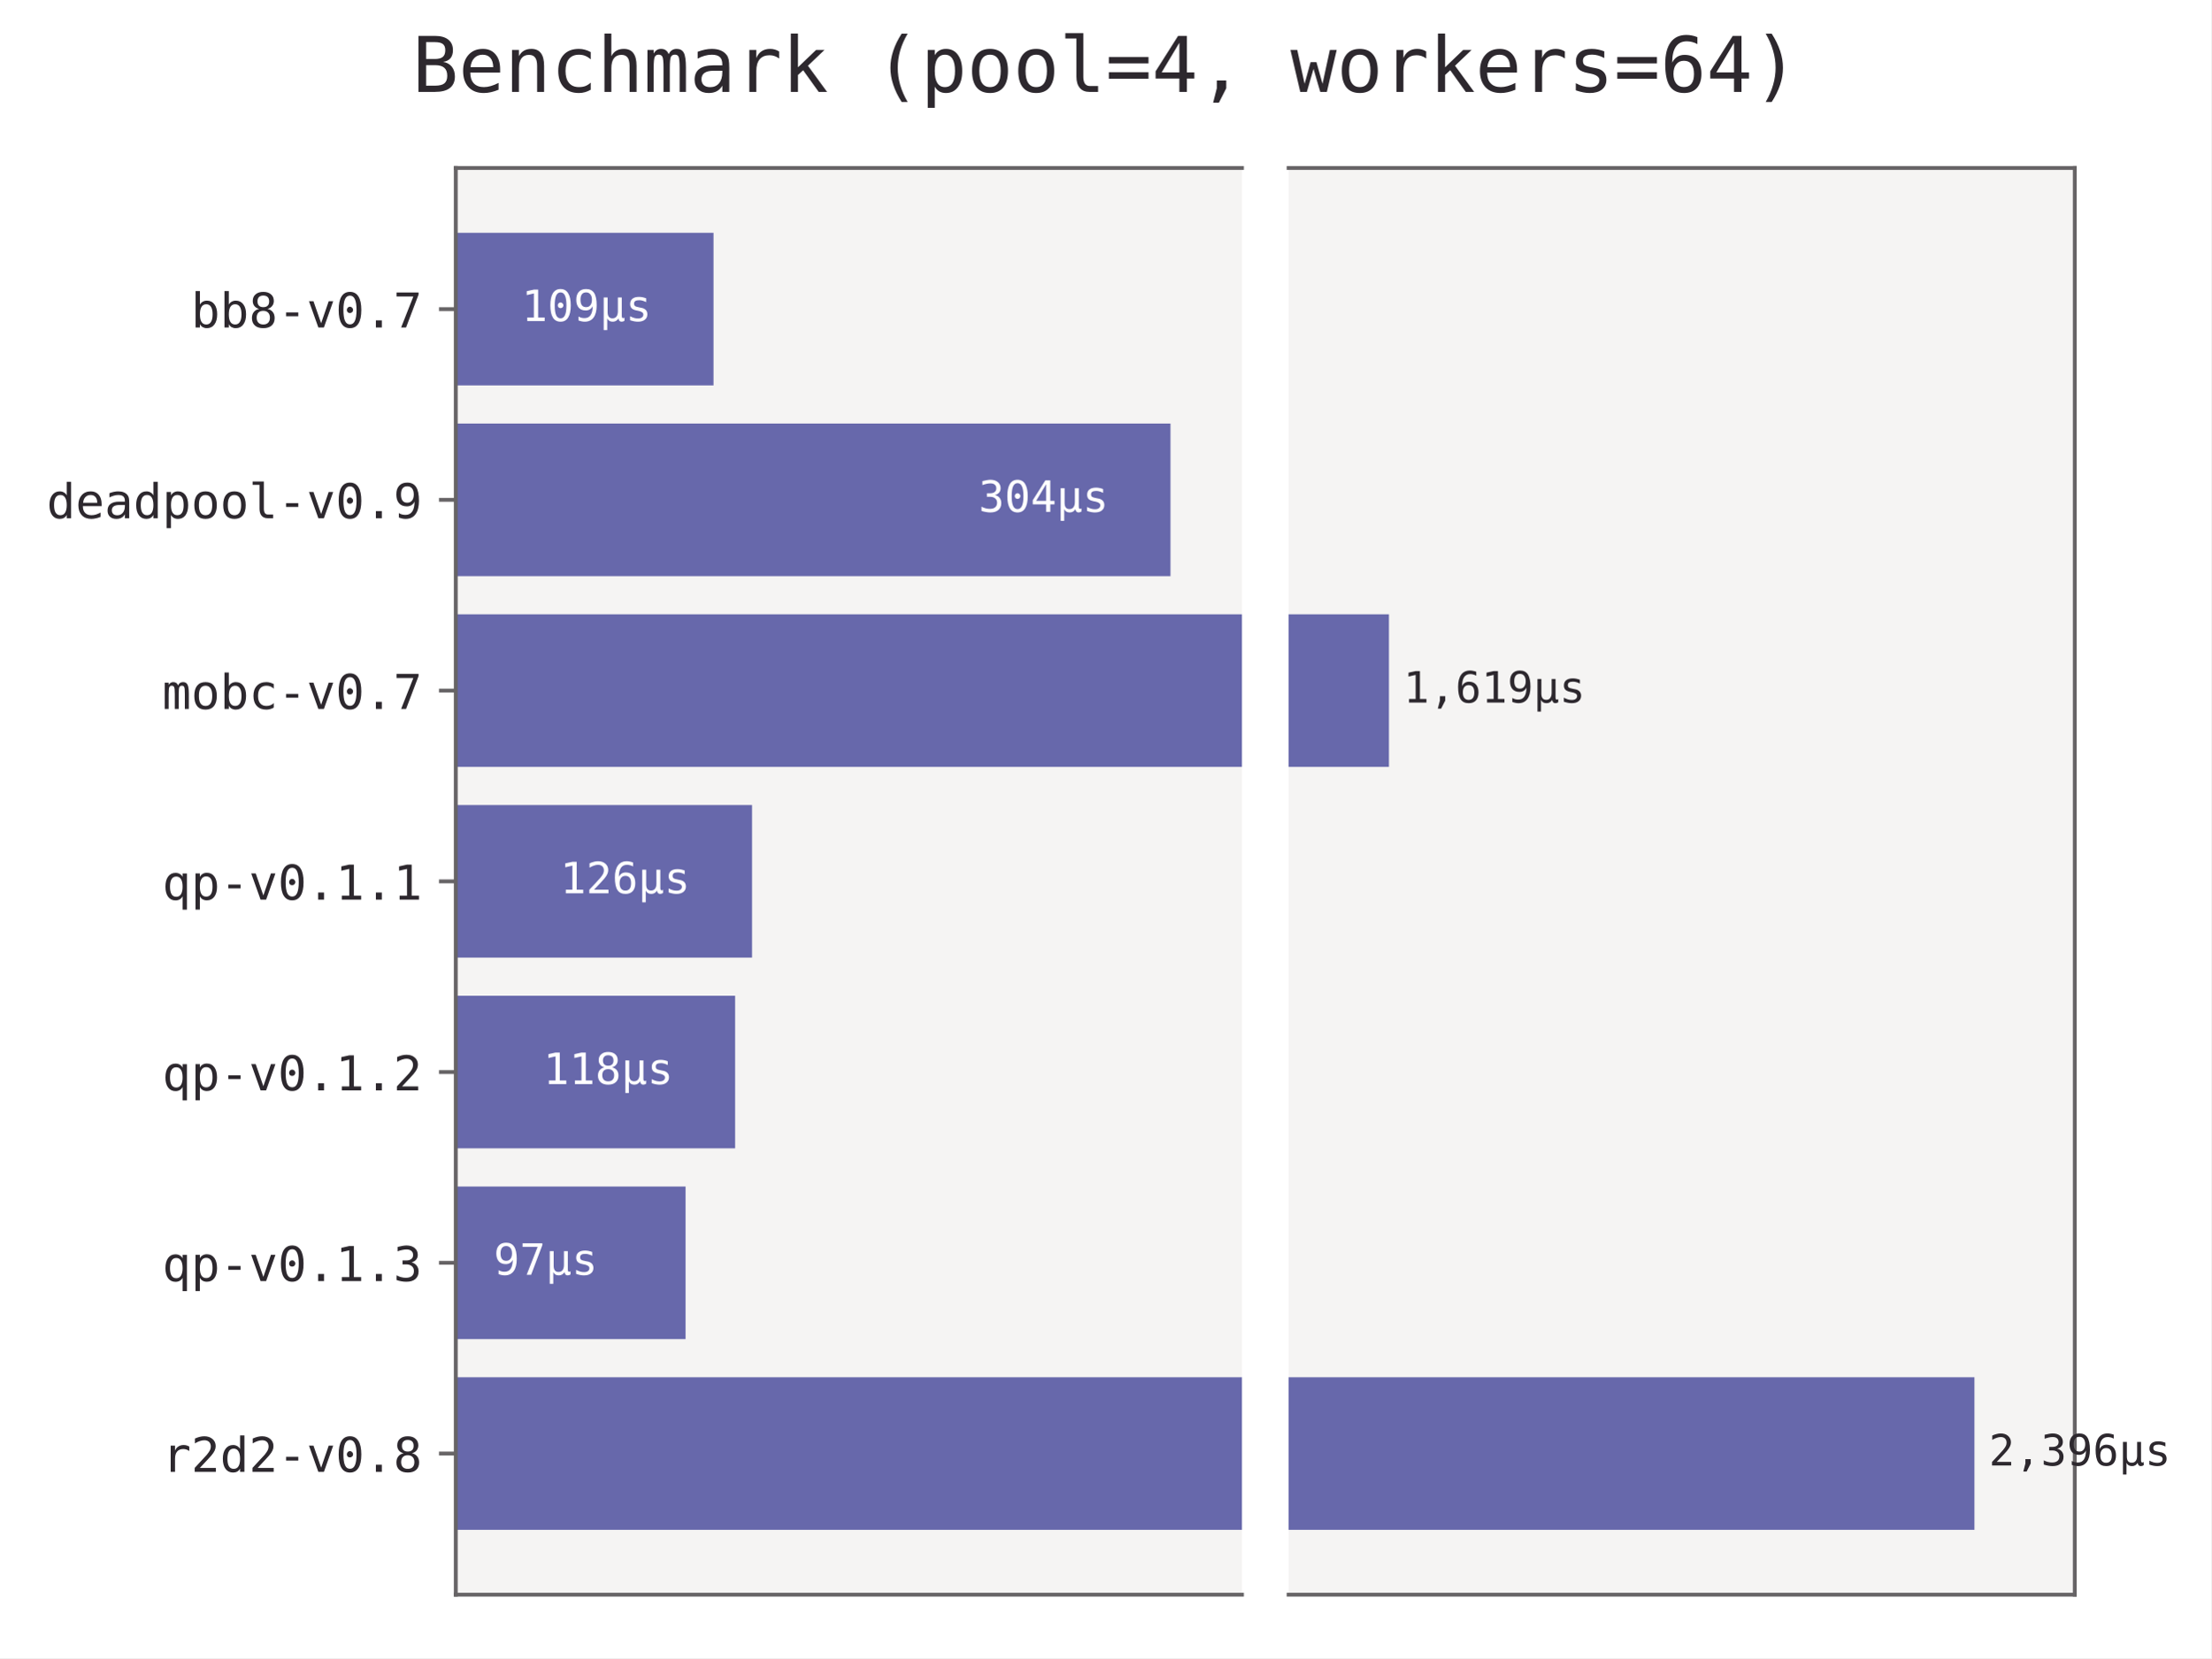
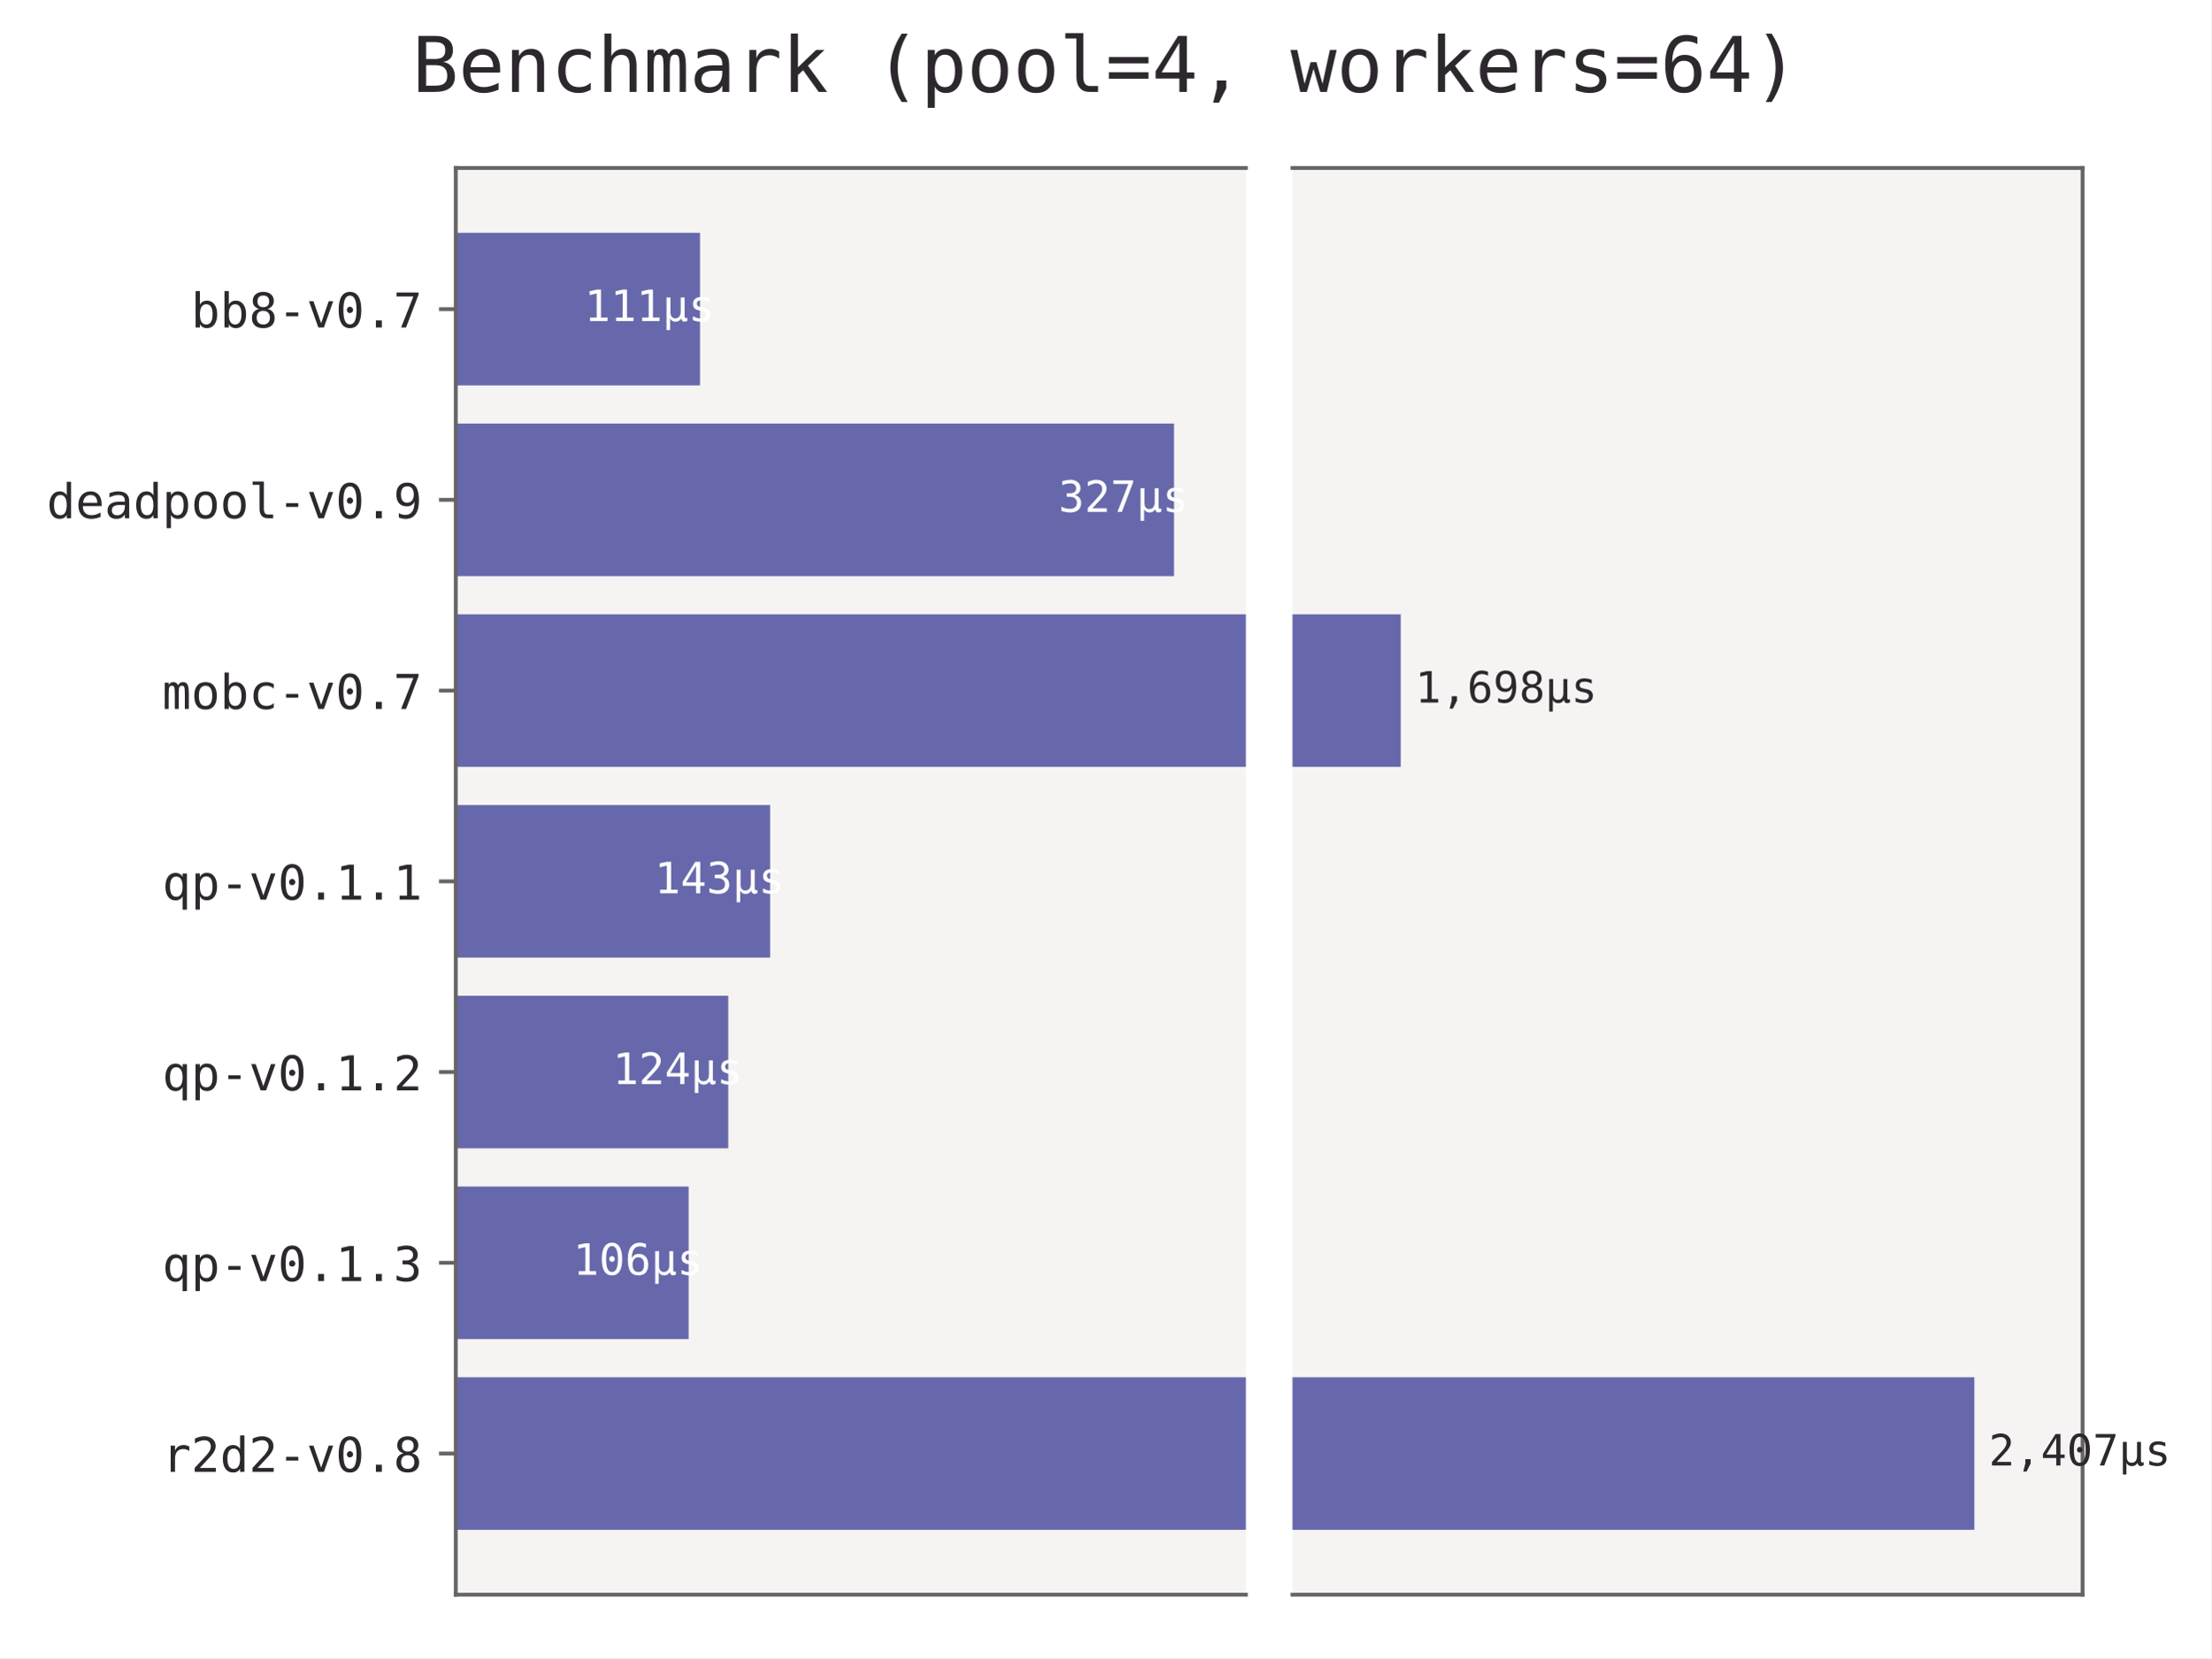
<svg xmlns="http://www.w3.org/2000/svg" xmlns:xlink="http://www.w3.org/1999/xlink" width="460.8pt" height="345.6pt" viewBox="0 0 460.8 345.6" version="1.1">
  <defs>
    <style type="text/css">*{stroke-linejoin: round; stroke-linecap: butt}</style>
  </defs>
  <g id="figure_1">
    <g id="patch_1">
      <path d="M 0 345.6  L 460.8 345.6  L 460.8 0  L 0 0  z " style="fill: #ffffff" />
    </g>
    <g id="axes_1">
      <g id="patch_2">
-         <path d="M 94.984 332.38  L 258.827 332.38  L 258.827 35.01  L 94.984 35.01  z " style="fill: #f5f4f3" />
+         <path d="M 94.984 332.38  L 259.64 332.38  L 259.64 35.01  L 94.984 35.01  z " style="fill: #f5f4f3" />
      </g>
      <g id="patch_3">
-         <path d="M 94.984 318.863  L 1268.208 318.863  L 1268.208 287.059  L 94.984 287.059  z " clip-path="url(#pa67bbcde74)" style="fill: #6768ab" />
+         <path d="M 94.984 318.863  L 1194.063 318.863  L 1194.063 287.059  L 94.984 287.059  z " clip-path="url(#pe89bd8679f)" style="fill: #6768ab" />
      </g>
      <g id="patch_4">
-         <path d="M 94.984 279.108  L 142.871 279.108  L 142.871 247.304  L 94.984 247.304  z " clip-path="url(#pa67bbcde74)" style="fill: #6768ab" />
+         <path d="M 94.984 279.108  L 143.511 279.108  L 143.511 247.304  L 94.984 247.304  z " clip-path="url(#pe89bd8679f)" style="fill: #6768ab" />
      </g>
      <g id="patch_5">
-         <path d="M 94.984 239.352  L 153.202 239.352  L 153.202 207.548  L 94.984 207.548  z " clip-path="url(#pa67bbcde74)" style="fill: #6768ab" />
+         <path d="M 94.984 239.352  L 151.773 239.352  L 151.773 207.548  L 94.984 207.548  z " clip-path="url(#pe89bd8679f)" style="fill: #6768ab" />
      </g>
      <g id="patch_6">
-         <path d="M 94.984 199.597  L 156.728 199.597  L 156.728 167.793  L 94.984 167.793  z " clip-path="url(#pa67bbcde74)" style="fill: #6768ab" />
+         <path d="M 94.984 199.597  L 160.492 199.597  L 160.492 167.793  L 94.984 167.793  z " clip-path="url(#pe89bd8679f)" style="fill: #6768ab" />
      </g>
      <g id="patch_7">
-         <path d="M 94.984 159.842  L 887.955 159.842  L 887.955 128.038  L 94.984 128.038  z " clip-path="url(#pa67bbcde74)" style="fill: #6768ab" />
+         <path d="M 94.984 159.842  L 870.446 159.842  L 870.446 128.038  L 94.984 128.038  z " clip-path="url(#pe89bd8679f)" style="fill: #6768ab" />
      </g>
      <g id="patch_8">
-         <path d="M 94.984 120.086  L 243.932 120.086  L 243.932 88.282  L 94.984 88.282  z " clip-path="url(#pa67bbcde74)" style="fill: #6768ab" />
+         <path d="M 94.984 120.086  L 244.671 120.086  L 244.671 88.282  L 94.984 88.282  z " clip-path="url(#pe89bd8679f)" style="fill: #6768ab" />
      </g>
      <g id="patch_9">
-         <path d="M 94.984 80.331  L 148.697 80.331  L 148.697 48.527  L 94.984 48.527  z " clip-path="url(#pa67bbcde74)" style="fill: #6768ab" />
+         <path d="M 94.984 80.331  L 145.884 80.331  L 145.884 48.527  L 94.984 48.527  z " clip-path="url(#pe89bd8679f)" style="fill: #6768ab" />
      </g>
      <g id="matplotlib.axis_1">
        <g id="ytick_1">
          <g id="line2d_1">
            <defs>
-               <path id="m0e8f743ef7" d="M 0 0  L -3.5 0  " style="stroke: #676466; stroke-width: 0.8" />
+               <path id="mc1aeb508c5" d="M 0 0  L -3.5 0  " style="stroke: #676466; stroke-width: 0.8" />
            </defs>
            <g>
-               <use xlink:href="#m0e8f743ef7" x="94.984" y="302.961" style="fill: #676466; stroke: #676466; stroke-width: 0.8" />
+               <use xlink:href="#mc1aeb508c5" x="94.984" y="302.961" style="fill: #676466; stroke: #676466; stroke-width: 0.8" />
            </g>
          </g>
          <g id="text_1">
            <text style="fill: #2d282e; font: 10px 'monospace'; text-anchor: end" x="87.984" y="306.787" transform="rotate(-0, 87.98406, 306.7868)">r2d2-v0.8</text>
          </g>
        </g>
        <g id="ytick_2">
          <g id="line2d_2">
            <g>
-               <use xlink:href="#m0e8f743ef7" x="94.984" y="263.206" style="fill: #676466; stroke: #676466; stroke-width: 0.8" />
+               <use xlink:href="#mc1aeb508c5" x="94.984" y="263.206" style="fill: #676466; stroke: #676466; stroke-width: 0.8" />
            </g>
          </g>
          <g id="text_2">
            <text style="fill: #2d282e; font: 10px 'monospace'; text-anchor: end" x="87.984" y="267.021" transform="rotate(-0, 87.98406, 267.0213)">qp-v0.1.3</text>
          </g>
        </g>
        <g id="ytick_3">
          <g id="line2d_3">
            <g>
-               <use xlink:href="#m0e8f743ef7" x="94.984" y="223.45" style="fill: #676466; stroke: #676466; stroke-width: 0.8" />
+               <use xlink:href="#mc1aeb508c5" x="94.984" y="223.45" style="fill: #676466; stroke: #676466; stroke-width: 0.8" />
            </g>
          </g>
          <g id="text_3">
            <text style="fill: #2d282e; font: 10px 'monospace'; text-anchor: end" x="87.984" y="227.266" transform="rotate(-0, 87.98406, 227.266)">qp-v0.1.2</text>
          </g>
        </g>
        <g id="ytick_4">
          <g id="line2d_4">
            <g>
-               <use xlink:href="#m0e8f743ef7" x="94.984" y="183.695" style="fill: #676466; stroke: #676466; stroke-width: 0.8" />
+               <use xlink:href="#mc1aeb508c5" x="94.984" y="183.695" style="fill: #676466; stroke: #676466; stroke-width: 0.8" />
            </g>
          </g>
          <g id="text_4">
            <text style="fill: #2d282e; font: 10px 'monospace'; text-anchor: end" x="87.984" y="187.511" transform="rotate(-0, 87.98406, 187.5106)">qp-v0.1.1</text>
          </g>
        </g>
        <g id="ytick_5">
          <g id="line2d_5">
            <g>
-               <use xlink:href="#m0e8f743ef7" x="94.984" y="143.94" style="fill: #676466; stroke: #676466; stroke-width: 0.8" />
+               <use xlink:href="#mc1aeb508c5" x="94.984" y="143.94" style="fill: #676466; stroke: #676466; stroke-width: 0.8" />
            </g>
          </g>
          <g id="text_5">
            <text style="fill: #2d282e; font: 10px 'monospace'; text-anchor: end" x="87.984" y="147.765" transform="rotate(-0, 87.98406, 147.7654)">mobc-v0.7</text>
          </g>
        </g>
        <g id="ytick_6">
          <g id="line2d_6">
            <g>
-               <use xlink:href="#m0e8f743ef7" x="94.984" y="104.184" style="fill: #676466; stroke: #676466; stroke-width: 0.8" />
+               <use xlink:href="#mc1aeb508c5" x="94.984" y="104.184" style="fill: #676466; stroke: #676466; stroke-width: 0.8" />
            </g>
          </g>
          <g id="text_6">
            <text style="fill: #2d282e; font: 10px 'monospace'; text-anchor: end" x="87.984" y="108.01" transform="rotate(-0, 87.98406, 108.0101)">deadpool-v0.9</text>
          </g>
        </g>
        <g id="ytick_7">
          <g id="line2d_7">
            <g>
-               <use xlink:href="#m0e8f743ef7" x="94.984" y="64.429" style="fill: #676466; stroke: #676466; stroke-width: 0.8" />
+               <use xlink:href="#mc1aeb508c5" x="94.984" y="64.429" style="fill: #676466; stroke: #676466; stroke-width: 0.8" />
            </g>
          </g>
          <g id="text_7">
            <text style="fill: #2d282e; font: 10px 'monospace'; text-anchor: end" x="87.984" y="68.255" transform="rotate(-0, 87.98406, 68.25474)">bb8-v0.7</text>
          </g>
        </g>
      </g>
      <g id="patch_10">
        <path d="M 94.984 332.38  L 94.984 35.01  " style="fill: none; stroke: #676466; stroke-width: 0.8; stroke-linejoin: miter; stroke-linecap: square" />
      </g>
      <g id="patch_11">
-         <path d="M 94.984 332.38  L 258.827 332.38  " style="fill: none; stroke: #676466; stroke-width: 0.8; stroke-linejoin: miter; stroke-linecap: square" />
+         <path d="M 94.984 332.38  L 259.64 332.38  " style="fill: none; stroke: #676466; stroke-width: 0.8; stroke-linejoin: miter; stroke-linecap: square" />
      </g>
      <g id="patch_12">
-         <path d="M 94.984 35.01  L 258.827 35.01  " style="fill: none; stroke: #676466; stroke-width: 0.8; stroke-linejoin: miter; stroke-linecap: square" />
+         <path d="M 94.984 35.01  L 259.64 35.01  " style="fill: none; stroke: #676466; stroke-width: 0.8; stroke-linejoin: miter; stroke-linecap: square" />
      </g>
      <g id="text_8">
-         <text style="fill: #ffffff; font: 9px 'monospace'; text-anchor: start" x="102.871" y="265.703" transform="rotate(-0, 102.8711, 265.7032)">   97µs</text>
+         <text style="fill: #ffffff; font: 9px 'monospace'; text-anchor: end" x="146.511" y="265.703" transform="rotate(-0, 146.5106, 265.7032)">  106µs</text>
      </g>
      <g id="text_9">
-         <text style="fill: #ffffff; font: 9px 'monospace'; text-anchor: start" x="113.202" y="225.948" transform="rotate(-0, 113.2023, 225.9478)">  118µs</text>
+         <text style="fill: #ffffff; font: 9px 'monospace'; text-anchor: end" x="154.773" y="225.948" transform="rotate(-0, 154.7732, 225.9478)">  124µs</text>
      </g>
      <g id="text_10">
-         <text style="fill: #ffffff; font: 9px 'monospace'; text-anchor: start" x="116.728" y="186.192" transform="rotate(-0, 116.7279, 186.1925)">  126µs</text>
+         <text style="fill: #ffffff; font: 9px 'monospace'; text-anchor: end" x="163.492" y="186.192" transform="rotate(-0, 163.4923, 186.1925)">  143µs</text>
      </g>
      <g id="text_11">
-         <text style="fill: #ffffff; font: 9px 'monospace'; text-anchor: start" x="203.932" y="106.682" transform="rotate(-0, 203.9318, 106.6818)">  304µs</text>
+         <text style="fill: #ffffff; font: 9px 'monospace'; text-anchor: end" x="247.671" y="106.682" transform="rotate(-0, 247.6712, 106.6818)">  327µs</text>
      </g>
      <g id="text_12">
-         <text style="fill: #ffffff; font: 9px 'monospace'; text-anchor: start" x="108.697" y="66.926" transform="rotate(-0, 108.6974, 66.92646)">  109µs</text>
+         <text style="fill: #ffffff; font: 9px 'monospace'; text-anchor: end" x="148.884" y="66.926" transform="rotate(-0, 148.8839, 66.92646)">  111µs</text>
      </g>
    </g>
    <g id="axes_2">
      <g id="patch_13">
-         <path d="M 268.547 332.38  L 432.389 332.38  L 432.389 35.01  L 268.547 35.01  z " style="fill: #f5f4f3" />
+         <path d="M 269.36 332.38  L 434.016 332.38  L 434.016 35.01  L 269.36 35.01  z " style="fill: #f5f4f3" />
      </g>
      <g id="patch_14">
-         <path d="M 35.016 318.863  L 411.475 318.863  L 411.475 287.059  L 35.016 287.059  z " clip-path="url(#p9404797844)" style="fill: #6768ab" />
+         <path d="M 5.458 318.863  L 411.46 318.863  L 411.46 287.059  L 5.458 287.059  z " clip-path="url(#p76cda8c17a)" style="fill: #6768ab" />
      </g>
      <g id="patch_15">
-         <path d="M 35.016 279.108  L 50.382 279.108  L 50.382 247.304  L 35.016 247.304  z " clip-path="url(#p9404797844)" style="fill: #6768ab" />
+         <path d="M 5.458 279.108  L 23.384 279.108  L 23.384 247.304  L 5.458 247.304  z " clip-path="url(#p76cda8c17a)" style="fill: #6768ab" />
      </g>
      <g id="patch_16">
-         <path d="M 35.016 239.352  L 53.697 239.352  L 53.697 207.548  L 35.016 207.548  z " clip-path="url(#p9404797844)" style="fill: #6768ab" />
+         <path d="M 5.458 239.352  L 26.436 239.352  L 26.436 207.548  L 5.458 207.548  z " clip-path="url(#p76cda8c17a)" style="fill: #6768ab" />
      </g>
      <g id="patch_17">
-         <path d="M 35.016 199.597  L 54.829 199.597  L 54.829 167.793  L 35.016 167.793  z " clip-path="url(#p9404797844)" style="fill: #6768ab" />
+         <path d="M 5.458 199.597  L 29.657 199.597  L 29.657 167.793  L 5.458 167.793  z " clip-path="url(#p76cda8c17a)" style="fill: #6768ab" />
      </g>
      <g id="patch_18">
-         <path d="M 35.016 159.842  L 289.461 159.842  L 289.461 128.038  L 35.016 128.038  z " clip-path="url(#p9404797844)" style="fill: #6768ab" />
+         <path d="M 5.458 159.842  L 291.916 159.842  L 291.916 128.038  L 5.458 128.038  z " clip-path="url(#p76cda8c17a)" style="fill: #6768ab" />
      </g>
      <g id="patch_19">
-         <path d="M 35.016 120.086  L 82.81 120.086  L 82.81 88.282  L 35.016 88.282  z " clip-path="url(#p9404797844)" style="fill: #6768ab" />
+         <path d="M 5.458 120.086  L 60.753 120.086  L 60.753 88.282  L 5.458 88.282  z " clip-path="url(#p76cda8c17a)" style="fill: #6768ab" />
      </g>
      <g id="patch_20">
-         <path d="M 35.016 80.331  L 52.252 80.331  L 52.252 48.527  L 35.016 48.527  z " clip-path="url(#p9404797844)" style="fill: #6768ab" />
+         <path d="M 5.458 80.331  L 24.261 80.331  L 24.261 48.527  L 5.458 48.527  z " clip-path="url(#p76cda8c17a)" style="fill: #6768ab" />
      </g>
      <g id="matplotlib.axis_2">
        <g id="ytick_8" />
        <g id="ytick_9" />
        <g id="ytick_10" />
        <g id="ytick_11" />
        <g id="ytick_12" />
        <g id="ytick_13" />
        <g id="ytick_14" />
      </g>
      <g id="patch_21">
-         <path d="M 432.389 332.38  L 432.389 35.01  " style="fill: none; stroke: #676466; stroke-width: 0.8; stroke-linejoin: miter; stroke-linecap: square" />
+         <path d="M 434.016 332.38  L 434.016 35.01  " style="fill: none; stroke: #676466; stroke-width: 0.8; stroke-linejoin: miter; stroke-linecap: square" />
      </g>
      <g id="patch_22">
-         <path d="M 268.547 332.38  L 432.389 332.38  " style="fill: none; stroke: #676466; stroke-width: 0.8; stroke-linejoin: miter; stroke-linecap: square" />
+         <path d="M 269.36 332.38  L 434.016 332.38  " style="fill: none; stroke: #676466; stroke-width: 0.8; stroke-linejoin: miter; stroke-linecap: square" />
      </g>
      <g id="patch_23">
-         <path d="M 268.547 35.01  L 432.389 35.01  " style="fill: none; stroke: #676466; stroke-width: 0.8; stroke-linejoin: miter; stroke-linecap: square" />
+         <path d="M 269.36 35.01  L 434.016 35.01  " style="fill: none; stroke: #676466; stroke-width: 0.8; stroke-linejoin: miter; stroke-linecap: square" />
      </g>
      <g id="text_13">
-         <text style="fill: #2d282e; font: 9px 'monospace'; text-anchor: start" x="414.475" y="305.459" transform="rotate(-0, 414.4748, 305.4585)">2,396µs</text>
+         <text style="fill: #2d282e; font: 9px 'monospace'; text-anchor: start" x="414.46" y="305.459" transform="rotate(-0, 414.4601, 305.4585)">2,407µs</text>
      </g>
      <g id="text_14">
-         <text style="fill: #2d282e; font: 9px 'monospace'; text-anchor: start" x="292.461" y="146.437" transform="rotate(-0, 292.4609, 146.4372)">1,619µs</text>
+         <text style="fill: #2d282e; font: 9px 'monospace'; text-anchor: start" x="294.916" y="146.437" transform="rotate(-0, 294.9156, 146.4372)">1,698µs</text>
      </g>
    </g>
    <g id="text_15">
      <text style="fill: #2d282e; font: 16px 'monospace'; text-anchor: middle" x="230.4" y="19.154" transform="rotate(-0, 230.4, 19.1545)">Benchmark (pool=4, workers=64)</text>
    </g>
  </g>
  <defs>
-     <clipPath id="pa67bbcde74">
-       <rect x="94.984" y="35.01" width="163.843" height="297.37" />
+     <clipPath id="pe89bd8679f">
+       <rect x="94.984" y="35.01" width="164.656" height="297.37" />
    </clipPath>
-     <clipPath id="p9404797844">
-       <rect x="268.547" y="35.01" width="163.843" height="297.37" />
+     <clipPath id="p76cda8c17a">
+       <rect x="269.36" y="35.01" width="164.656" height="297.37" />
    </clipPath>
  </defs>
</svg>
